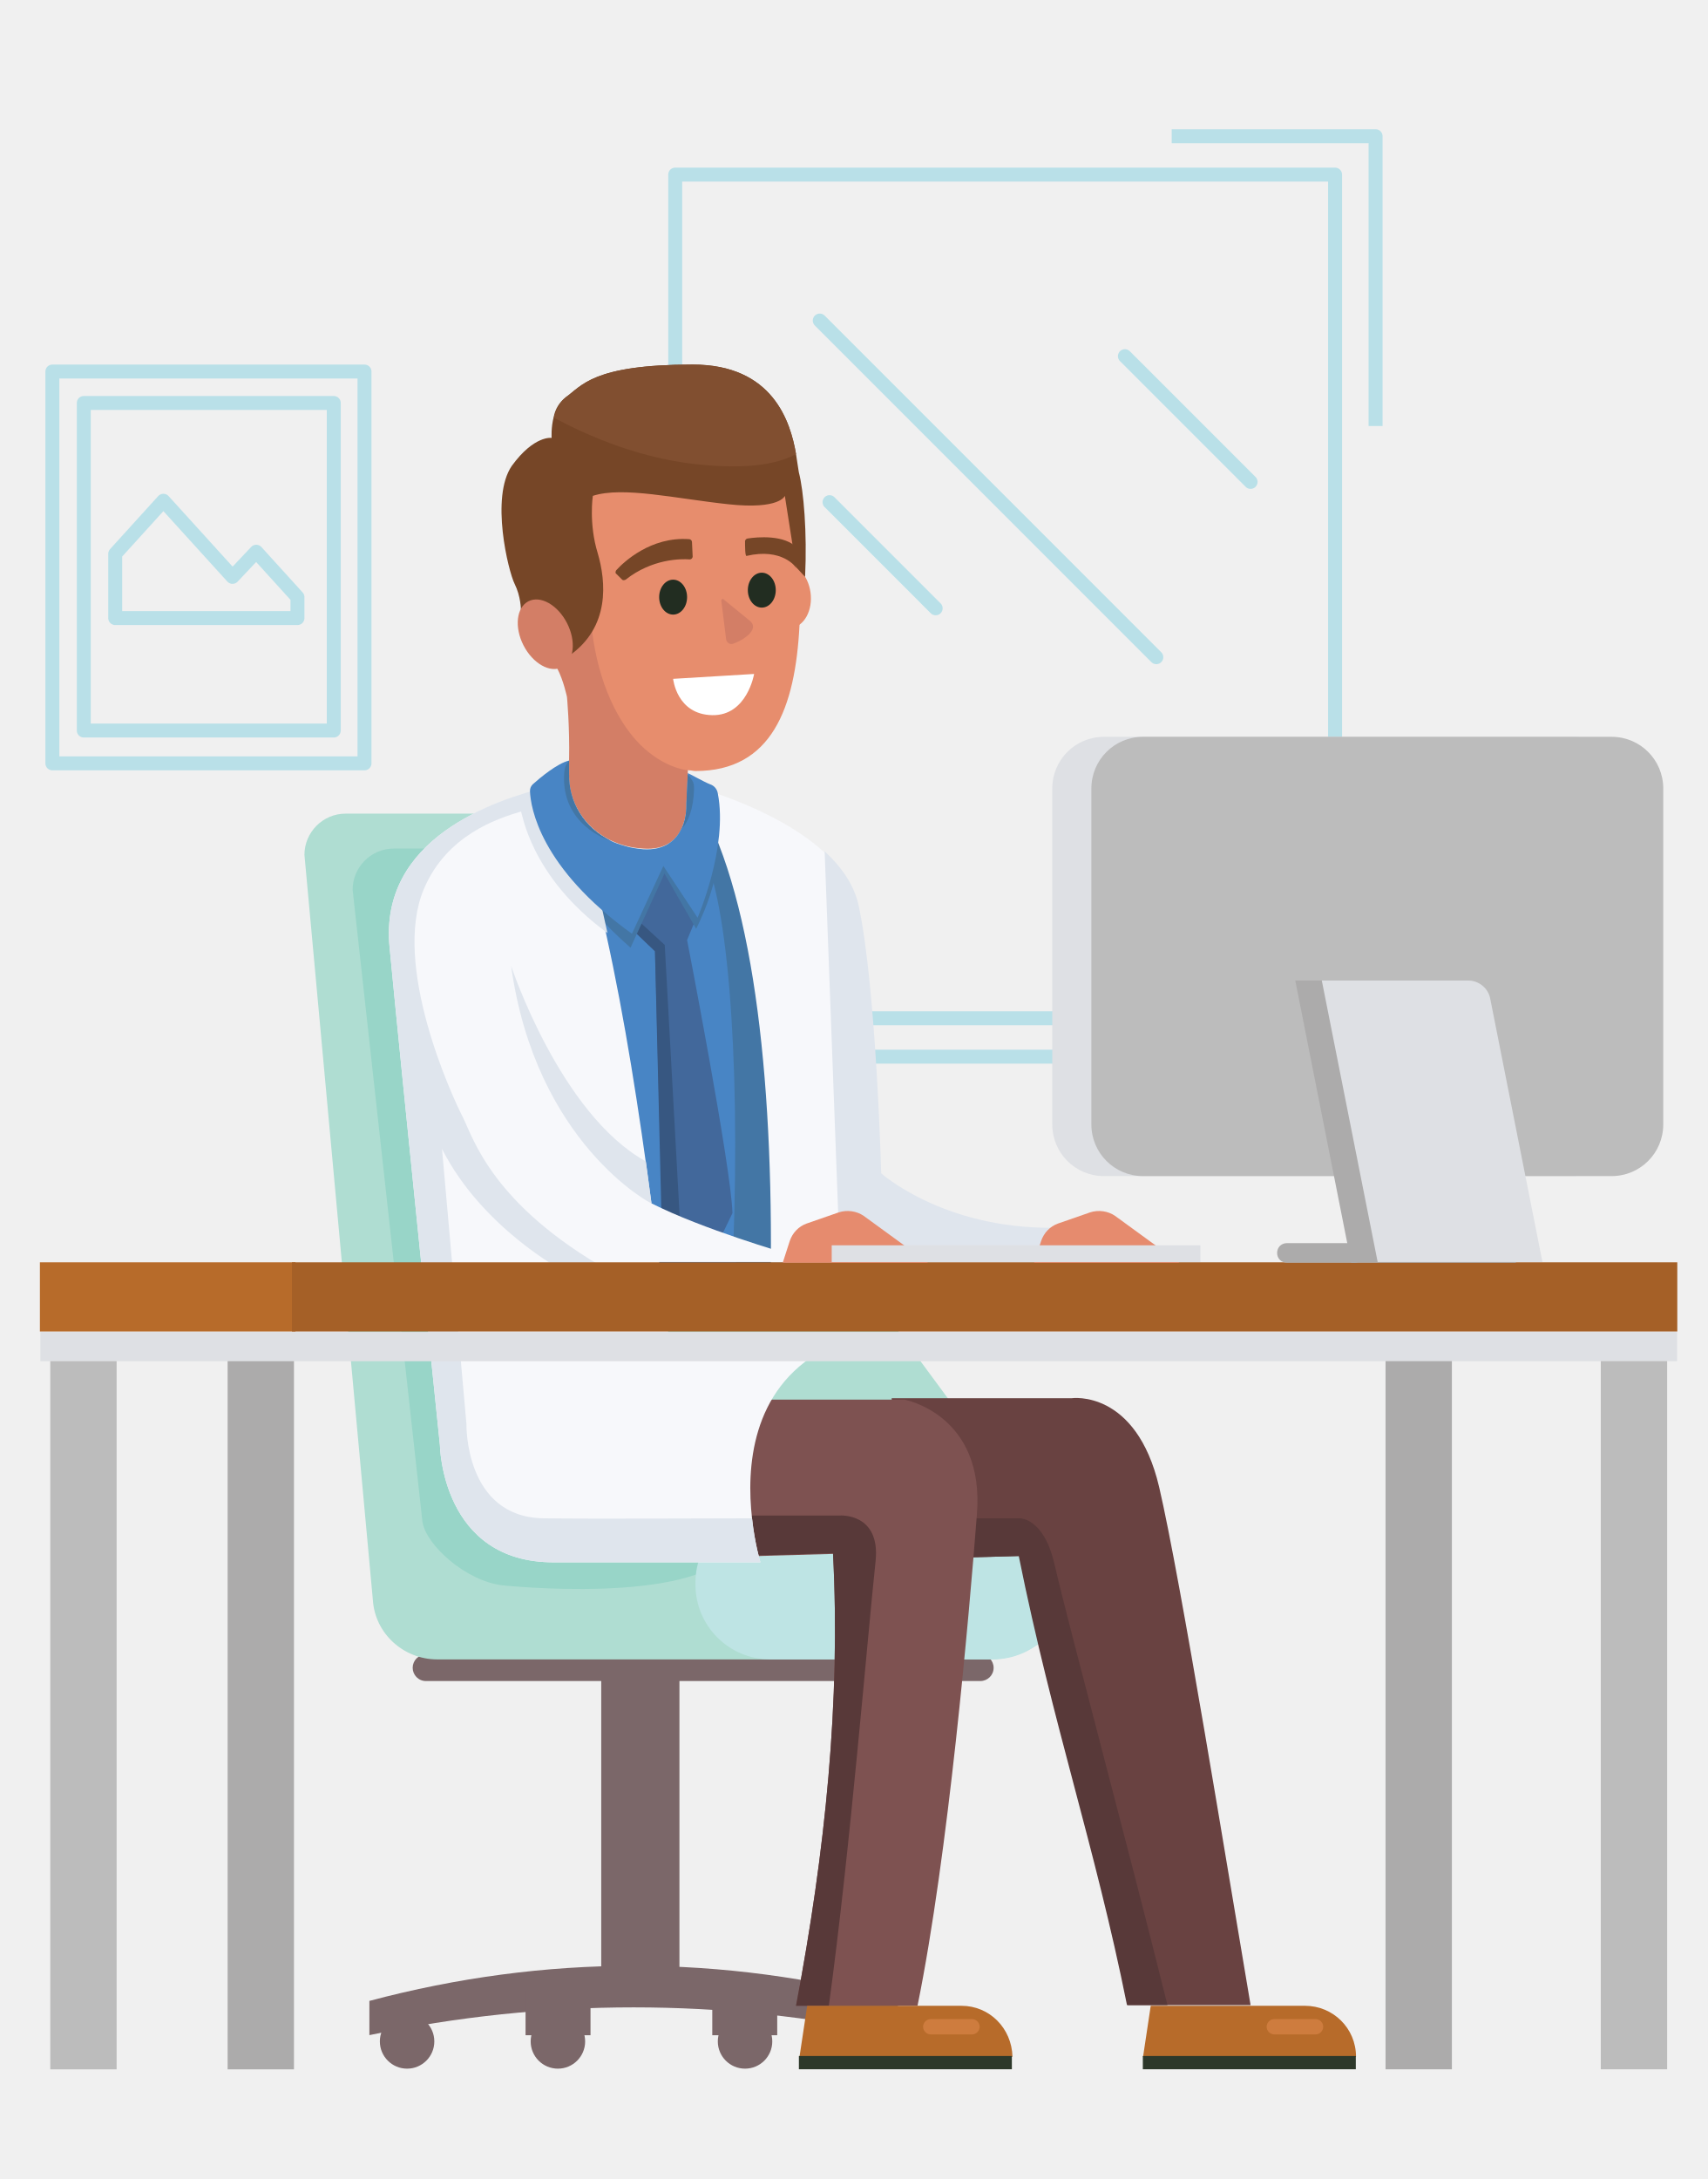
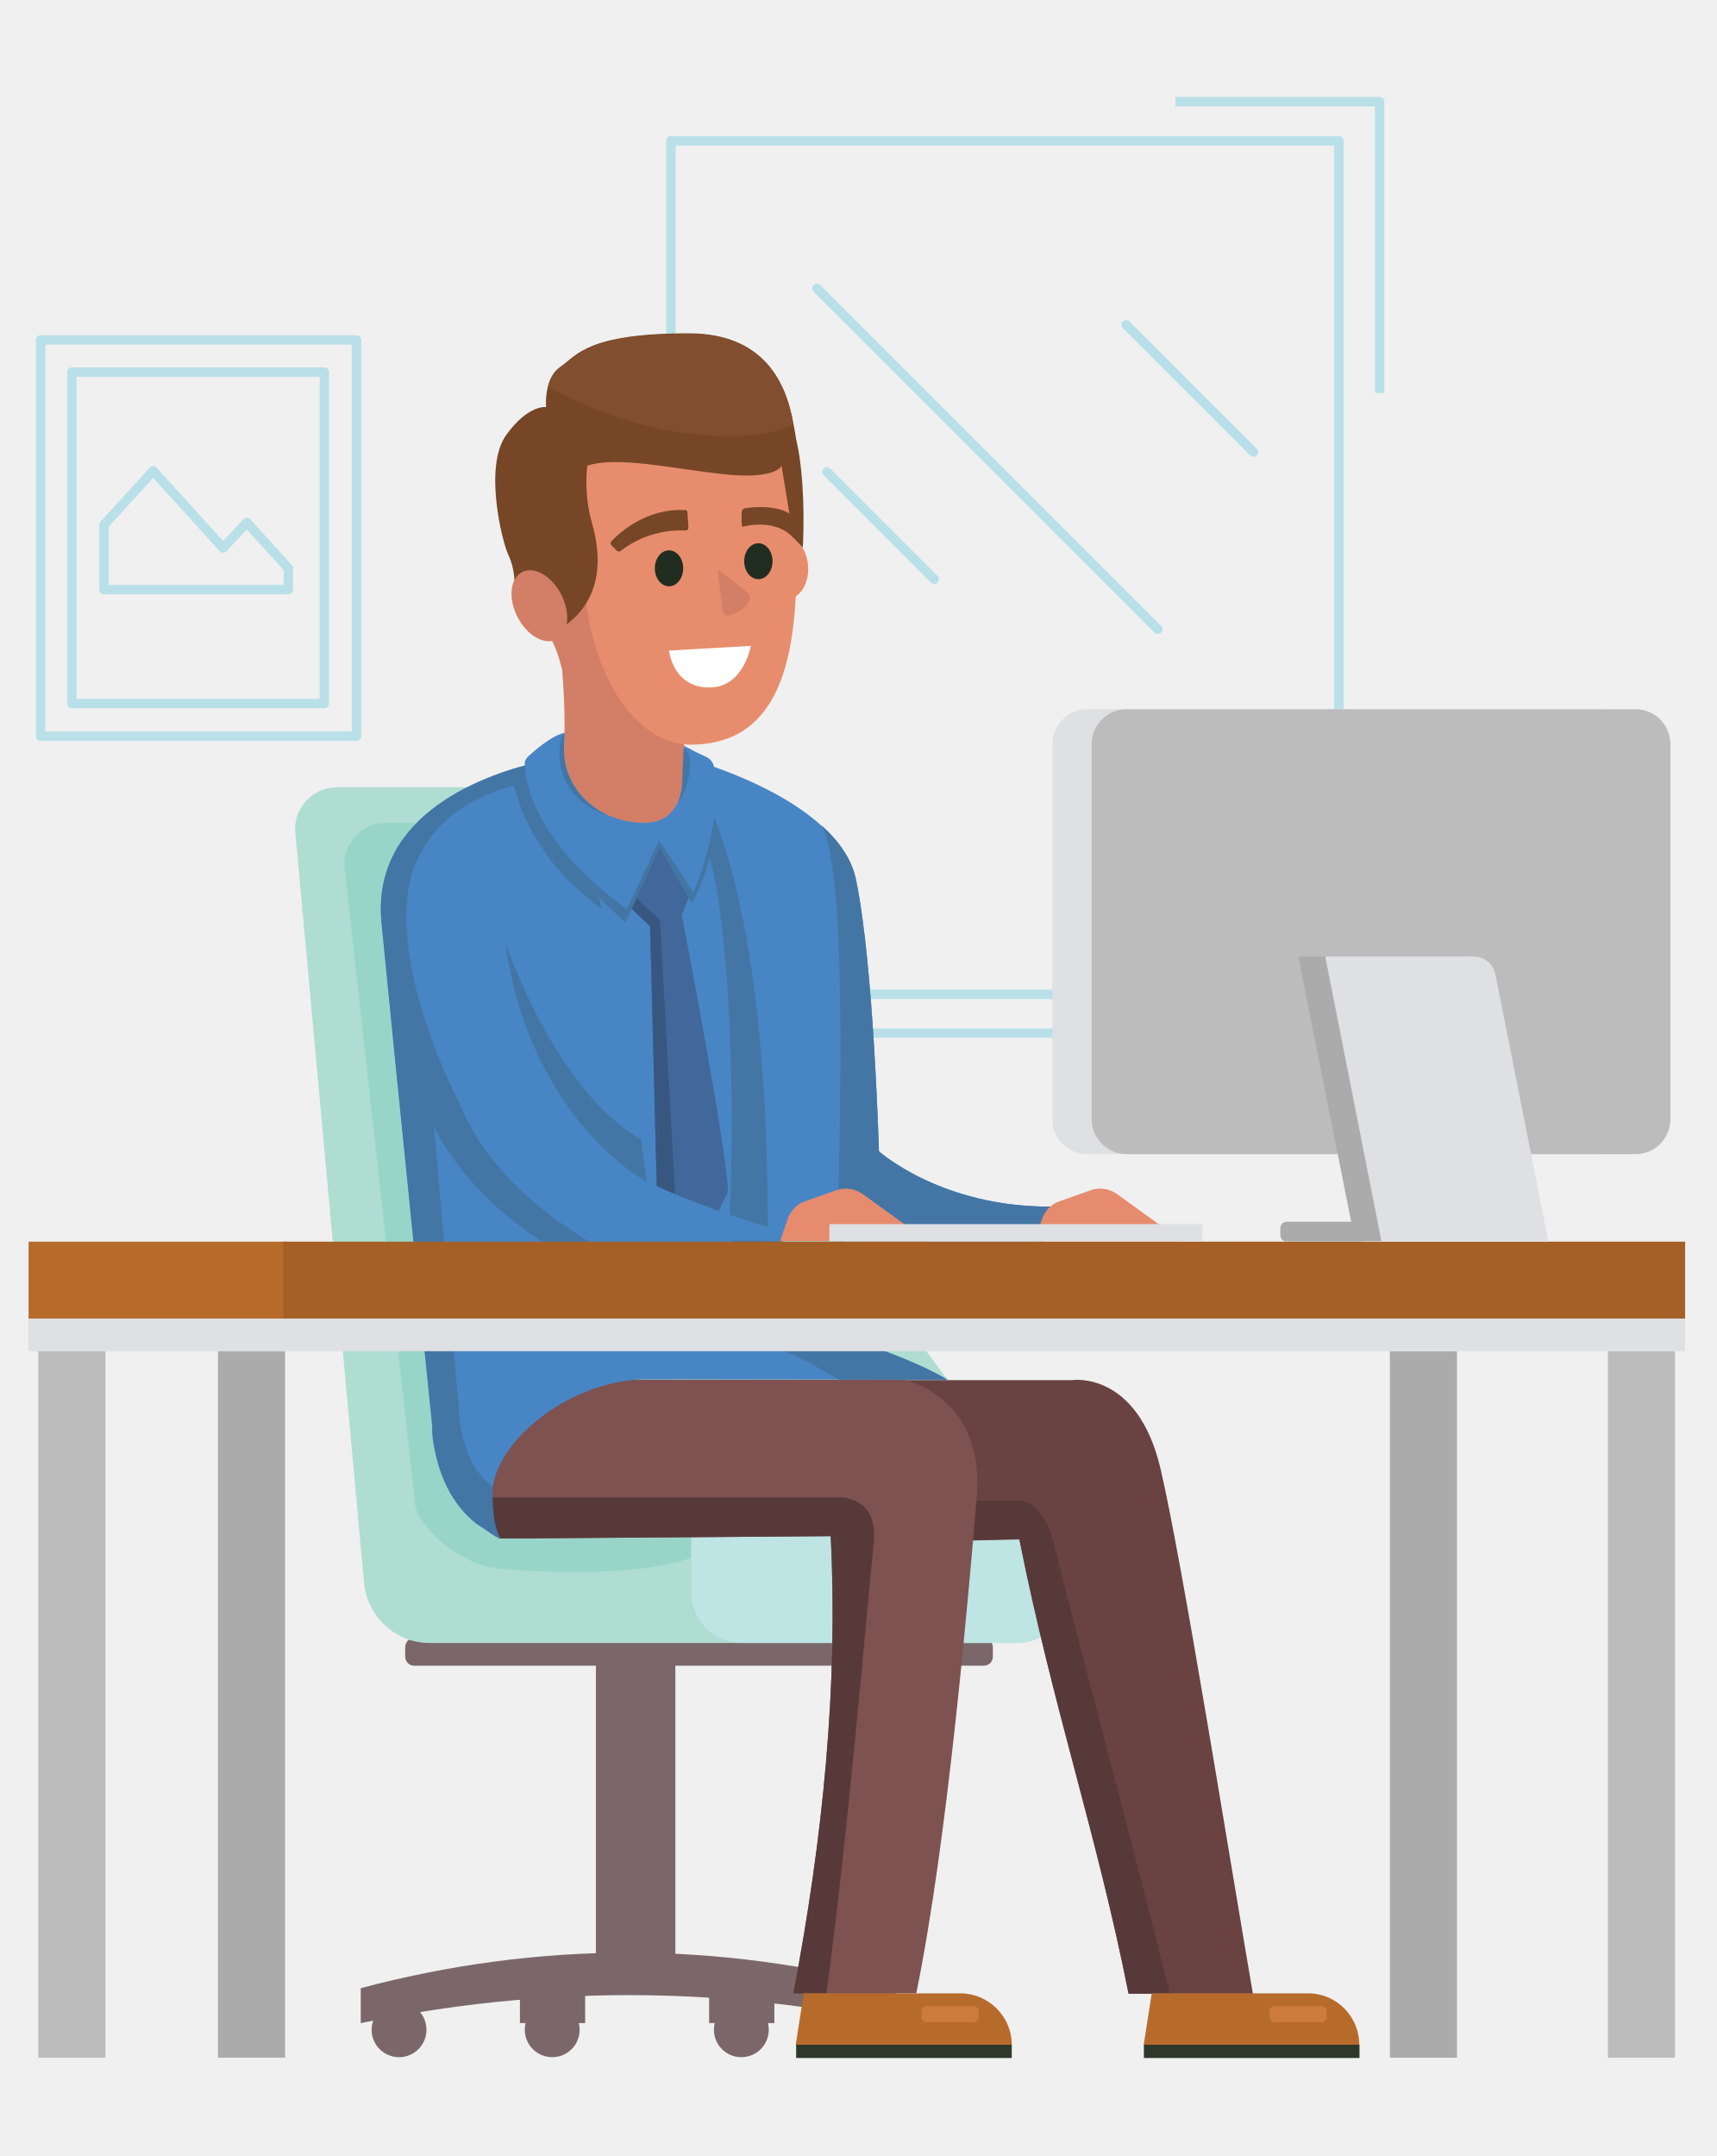
- <svg xmlns="http://www.w3.org/2000/svg" version="1.1" id="Layer_1" x="0px" y="0px" viewBox="0 0 244.5 312" style="enable-background:new 0 0 244.5 312;" xml:space="preserve">
+ <svg xmlns="http://www.w3.org/2000/svg" version="1.1" id="Layer_1" x="0px" y="0px" viewBox="0 0 363 456" style="enable-background:new 0 0 363 456;" xml:space="preserve">
  <style type="text/css">
- 	.st0{opacity:0.3;}
- 	.st1{fill:none;stroke:#39BBD7;stroke-width:2;stroke-linecap:square;stroke-linejoin:round;stroke-miterlimit:10;}
+ 	.st0{opacity:0.3;fill:none;stroke:#39BBD7;stroke-width:2;stroke-linecap:round;stroke-linejoin:round;stroke-miterlimit:10;}
+ 	.st1{opacity:0.3;}
	.st2{fill:none;stroke:#39BBD7;stroke-width:2;stroke-linecap:round;stroke-linejoin:round;stroke-miterlimit:10;}
- 	.st3{fill:#7B6769;}
- 	.st4{fill:#AFDDD2;}
- 	.st5{fill:#4885C5;}
- 	.st6{fill:#4376A5;}
- 	.st7{fill:#98D5C8;}
- 	.st8{fill:#BEE4E4;}
- 	.st9{fill:#694241;}
- 	.st10{fill:#583939;}
- 	.st11{fill:#7E5251;}
- 	.st12{fill:#B76B2A;}
- 	.st13{fill:#2D382A;}
- 	.st14{fill:#CE7C3E;}
- 	.st15{fill:#F7F8FB;}
+ 	.st3{fill:none;stroke:#39BBD7;stroke-width:2;stroke-linecap:square;stroke-linejoin:round;stroke-miterlimit:10;}
+ 	.st4{fill:#7B6769;}
+ 	.st5{fill:#AFDDD2;}
+ 	.st6{fill:#4885C5;}
+ 	.st7{fill:#4376A5;}
+ 	.st8{fill:#98D5C8;}
+ 	.st9{fill:#BEE4E4;}
+ 	.st10{fill:#694241;}
+ 	.st11{fill:#583939;}
+ 	.st12{fill:#7E5251;}
+ 	.st13{fill:#B76B2A;}
+ 	.st14{fill:#2D382A;}
+ 	.st15{fill:#CE7C3E;}
	.st16{fill:#D37E66;}
	.st17{fill:#E78D6D;}
	.st18{fill:#764627;}
	.st19{fill:#814F30;}
	.st20{fill:#FFFFFF;}
	.st21{fill:#222D21;}
	.st22{fill:#42689B;}
	.st23{fill:#375781;}
- 	.st24{fill:#DFE5ED;}
- 	.st25{fill:#A56027;}
- 	.st26{fill:#DEE0E4;}
- 	.st27{fill:#BCBCBC;}
- 	.st28{fill:#ACABAB;}
- 	.st29{fill:#E68B6E;}
+ 	.st24{fill:#A56027;}
+ 	.st25{fill:#DEE0E4;}
+ 	.st26{fill:#BCBCBC;}
+ 	.st27{fill:#ACABAB;}
+ 	.st28{fill:#E68B6E;}
</style>
  <g>
-     <g class="st0">
+     <line class="st0" x1="511" y1="275" x2="511" y2="352" />
+     <line class="st0" x1="511" y1="88" x2="511" y2="164.3" />
+     <g class="st1">
+       <g>
+         <path class="st2" d="M503.2,237.3h-6.1c-5.2,0-9.4-4.2-9.4-9.4v-27.8c0-5.2,4.2-9.4,9.4-9.4h27.8c5.2,0,9.4,4.2,9.4,9.4v27.8     c0,5.2-4.2,9.4-9.4,9.4h-6.3" />
+       </g>
      <g>
        <g>
-           <polyline class="st1" points="191.2,143.8 191.2,25 96.7,25 96.7,143.8     " />
+           <path class="st2" d="M511,225L511,225c-2.1,0-3.3-0.9-4.1-2.3l-6.9-11.5l0,0c-1.5-2.6-0.2-6,2.7-6.8c0.1,0,0.2-0.1,0.3-0.1" />
+           <circle class="st2" cx="505" cy="204.1" r="1.9" />
+           <path class="st2" d="M511,225L511,225c2.1,0,3.3-0.9,4.1-2.3l6.9-11.5l0,0c1.5-2.6,0.2-6-2.7-6.8c-0.1,0-0.2-0.1-0.3-0.1" />
+           <circle class="st2" cx="517" cy="204.1" r="1.9" />
+         </g>
+         <path class="st2" d="M503.2,237.3l-10.7-17.1c-8.1-12.7,1.5-29,17.7-29.5c0.3,0,0.5,0,0.8,0h0c0.3,0,0.5,0,0.8,0     c16.2,0.5,25.8,16.7,17.7,29.5L511,249.3l-3.8-6" />
+         <line class="st2" x1="511" y1="225" x2="503.2" y2="237.3" />
+       </g>
+     </g>
+   </g>
+   <g>
+     <g class="st1">
+       <g>
+         <g>
+           <polyline class="st3" points="283.2,207.4 283.2,29.8 141.9,29.8 141.9,207.4     " />
        </g>
      </g>
      <g>
        <g>
-           <polyline class="st1" points="197,60 197,19.5 168.8,19.5     " />
+           <polyline class="st3" points="291.8,82.1 291.8,21.5 249.6,21.5     " />
        </g>
      </g>
      <g>
        <g>
-           <polygon class="st2" points="214.5,151.3 214.5,145.8 198.8,145.8 140.7,145.8 88.8,145.8 88.8,151.3     " />
+           <polygon class="st2" points="317.9,218.5 317.9,210.3 294.4,210.3 207.6,210.3 130.1,210.3 130.1,218.5     " />
        </g>
      </g>
      <g>
        <g>
-           <rect x="12" y="57.7" class="st2" width="35.8" height="46.9" />
+           <rect x="15.2" y="78.7" class="st2" width="53.4" height="70.1" />
        </g>
      </g>
      <g>
        <g>
-           <rect x="7.5" y="53.2" class="st2" width="44.7" height="56.1" />
+           <rect x="8.6" y="71.9" class="st2" width="66.8" height="83.8" />
        </g>
      </g>
      <g>
-         <line class="st2" x1="161.1" y1="51" x2="179.1" y2="69" />
-         <line class="st2" x1="118.8" y1="71.9" x2="134" y2="87.1" />
-         <line class="st2" x1="117.4" y1="45.9" x2="165.6" y2="94.1" />
+         <line class="st2" x1="238.2" y1="68.7" x2="265.1" y2="95.6" />
+         <line class="st2" x1="174.9" y1="99.8" x2="197.6" y2="122.5" />
+         <line class="st2" x1="172.8" y1="61" x2="244.9" y2="133.1" />
      </g>
-       <polygon class="st2" points="42.6,85.5 36.7,79 33.3,82.6 23.4,71.7 16.5,79.3 16.5,88.5 42.6,88.5   " />
+       <polygon class="st2" points="61,120.2 52.2,110.5 47.2,115.9 32.4,99.6 22,111 22,124.7 61,124.7   " />
    </g>
    <g>
      <g>
-         <path class="st3" d="M61,236.9h79.4c1.1,0,1.9,0.9,1.9,1.9v0c0,1.1-0.9,1.9-1.9,1.9H61c-1.1,0-1.9-0.9-1.9-1.9v0     C59.1,237.8,59.9,236.9,61,236.9z" />
-         <rect x="86.1" y="239.6" transform="matrix(-1 -4.470880e-11 4.470880e-11 -1 183.4037 522.0654)" class="st3" width="11.2" height="42.9" />
-         <path class="st3" d="M128.6,286.5c-25.2-6.7-50.5-6.7-75.7,0v4.9c25.2-5.3,50.5-5.3,75.7,0V286.5z" />
-         <rect x="102.1" y="285" transform="matrix(-1 -4.462576e-11 4.462576e-11 -1 213.4079 576.4144)" class="st3" width="9.3" height="6.4" />
-         <circle class="st3" cx="106.7" cy="292.3" r="3.9" />
-         <rect x="75.3" y="285" transform="matrix(-1 -4.462576e-11 4.462576e-11 -1 159.8674 576.4144)" class="st3" width="9.3" height="6.4" />
-         <circle class="st3" cx="79.9" cy="292.3" r="3.9" />
-         <circle class="st3" cx="58.3" cy="292.3" r="3.9" />
+         <path class="st4" d="M87.6,346.5h120.5c1.1,0,1.9,0.9,1.9,1.9v2c0,1.1-0.9,1.9-1.9,1.9H87.6c-1.1,0-1.9-0.9-1.9-1.9v-2     C85.7,347.3,86.5,346.5,87.6,346.5z" />
+         <rect x="126" y="350.4" transform="matrix(-1 -4.487134e-11 4.487134e-11 -1 268.8418 765.0583)" class="st4" width="16.8" height="64.2" />
+         <path class="st4" d="M189.5,420.5c-37.7-10-75.5-10-113.2,0v7.4c37.7-7.9,75.5-7.9,113.2,0V420.5z" />
+         <rect x="149.9" y="418.4" transform="matrix(-1 -4.472213e-11 4.472213e-11 -1 313.685 846.2864)" class="st4" width="13.8" height="9.5" />
+         <circle class="st4" cx="156.8" cy="429.3" r="5.8" />
+         <rect x="109.9" y="418.4" transform="matrix(-1 -4.445922e-11 4.445922e-11 -1 233.6653 846.2864)" class="st4" width="13.8" height="9.5" />
+         <circle class="st4" cx="116.8" cy="429.3" r="5.8" />
+         <circle class="st4" cx="84.4" cy="429.3" r="5.8" />
      </g>
-       <path class="st4" d="M62.6,237.6h79c6.9,0,12.5-5.6,12.5-12.5L74,116.5H49.5c-3.3,0-5.9,2.7-5.9,5.9l9.8,106.7    C53.7,233.9,57.8,237.6,62.6,237.6z" />
-       <path class="st5" d="M82.6,123.2l12,60.4l18,0.8c0,0-0.8-54.7-6.6-63.1l-5.7,0.5L82.6,123.2z" />
-       <path class="st6" d="M105,178.9l1.3,5.5h6.3c0,0-0.4-52.9-7.9-65.8l-4.4,3.2C104,126.8,106.1,150.5,105,178.9z" />
-       <path class="st7" d="M72,227c0,0,27.3,2.9,33-5L66.4,121.5h-10c-3.3,0-5.9,2.7-5.9,5.9l10,90.5C61,221.2,66.7,226.4,72,227z" />
-       <path class="st8" d="M142.2,215.9h-31.9c-5.9,0-10.7,4.8-10.7,10.7v0.3c0,5.9,4.8,10.7,10.7,10.7h31.9c5.9,0,10.7-4.8,10.7-10.7    v-0.3C152.9,220.7,148.1,215.9,142.2,215.9z" />
-       <path class="st9" d="M127.7,200.3l2.5,17.2l0.8,5.7l15-0.4c4.9,24.3,10.9,41.4,15.5,64.3h17.6c-3.3-19.4-10-60.9-13.1-74.2    c-3.3-14-12.5-12.7-12.5-12.7H127.7z" />
-       <path class="st10" d="M130.1,217.5l0.8,5.7l15-0.4c4.9,24.3,10.9,41.4,15.5,64.3h5.8c-6.2-24.9-13.9-53.3-16.2-63.2    c-1.6-6.8-5.1-6.5-5.1-6.5H130.1z" />
-       <path class="st11" d="M114,287.2h17.4c4.4-21.6,7.4-56,8.5-70.3c1.2-14.4-10.4-16.5-10.4-16.5h-23.7l-0.6,16.7l-0.2,5.8l14.3-0.4    C120.4,243.5,118.2,265.1,114,287.2z" />
-       <path class="st10" d="M114,287.2h4.7c3.1-22.7,5.5-52.5,6.7-63.7c0.7-6.9-5.1-6.5-5.1-6.5h-15.1l-0.2,5.8l14.3-0.4    C120.4,243.5,118.2,265.1,114,287.2z" />
+       <path class="st5" d="M90.9,347.5H209c10.3,0,18.7-8.4,18.7-18.7L107.9,166.5H71.3c-4.9,0-8.9,4-8.9,8.9L77,334.8    C77.7,342,83.7,347.5,90.9,347.5z" />
+       <path class="st6" d="M120.8,176.6l18,90.2l26.9,1.2c0,0-1.2-81.7-9.9-94.3l-8.5,0.7L120.8,176.6z" />
+       <path class="st7" d="M154.3,259.8l2,8.2h9.4c0,0-0.7-79.1-11.9-98.4l-6.5,4.7C152.8,181.9,156,217.4,154.3,259.8z" />
+       <path class="st8" d="M105,331.7c0,0,40.8,4.4,49.2-7.4L96.6,174H81.7c-4.9,0-8.9,4-8.9,8.9l15,135.3    C88.5,323,97.1,330.8,105,331.7z" />
+       <path class="st9" d="M215.2,315.1h-58.3c-5.9,0-10.7,4.8-10.7,10.7v11c0,5.9,4.8,10.7,10.7,10.7h58.3c5.9,0,10.7-4.8,10.7-10.7    v-11C225.9,319.9,221.1,315.1,215.2,315.1z" />
+       <path class="st10" d="M188.2,291.8l3.7,25.7l1.2,8.6l22.5-0.5c7.3,36.4,16.3,61.9,23.1,96.1H265c-5-29-14.9-91.1-19.5-110.9    c-4.9-21-18.7-18.9-18.7-18.9H188.2z" />
+       <path class="st11" d="M191.9,317.4l1.2,8.6l22.5-0.5c7.3,36.4,16.3,61.9,23.1,96.1h8.7c-9.2-37.2-20.8-79.6-24.3-94.5    c-2.4-10.1-7.6-9.7-7.6-9.7H191.9z" />
+       <path class="st12" d="M167.8,421.6h26c6.6-32.2,11-83.7,12.8-105.1c1.7-21.5-15.6-24.7-15.6-24.7h-73.5L100.3,315v1.6    c0,4.9,4,8.8,8.9,8.8l66.5-0.5C177.3,356.3,174.1,388.6,167.8,421.6z" />
+       <path class="st11" d="M167.8,421.6h7c4.6-34,8.3-78.4,10-95.2c1.1-10.3-7.6-9.7-7.6-9.7H101l4.8,8.7l69.9-0.5    C177.3,356.3,174.1,388.6,167.8,421.6z" />
      <g>
-         <path class="st12" d="M137.7,287.2h-22.1l-1.1,7.3h30.5v0C144.9,290.4,141.7,287.2,137.7,287.2z" />
-         <rect x="114.4" y="294.5" transform="matrix(-1 -4.496371e-11 4.496371e-11 -1 259.3126 590.7877)" class="st13" width="30.5" height="1.9" />
-         <path class="st14" d="M133.3,291.3h5.9c0.6,0,1.1-0.5,1.1-1.1v0c0-0.6-0.5-1.1-1.1-1.1h-5.9c-0.6,0-1.1,0.5-1.1,1.1v0     C132.2,290.8,132.7,291.3,133.3,291.3z" />
+         <path class="st13" d="M203.1,421.6H170l-1.7,10.9H214l0,0C214,426.5,209.1,421.6,203.1,421.6z" />
+         <rect x="168.3" y="432.5" transform="matrix(-1 -4.502766e-11 4.502766e-11 -1 382.2925 867.7682)" class="st14" width="45.6" height="2.8" />
+         <path class="st15" d="M196,427.7h9.9c0.6,0,1.1-0.5,1.1-1.1v-1.2c0-0.6-0.5-1.1-1.1-1.1H196c-0.6,0-1.1,0.5-1.1,1.1v1.2     C194.9,427.2,195.4,427.7,196,427.7z" />
      </g>
      <g>
-         <path class="st12" d="M186.9,287.2h-22.1l-1.1,7.3h30.5v0C194.2,290.4,190.9,287.2,186.9,287.2z" />
-         <rect x="163.6" y="294.5" transform="matrix(-1 -4.496371e-11 4.496371e-11 -1 357.7696 590.7877)" class="st13" width="30.5" height="1.9" />
-         <path class="st14" d="M182.5,291.3h5.9c0.6,0,1.1-0.5,1.1-1.1v0c0-0.6-0.5-1.1-1.1-1.1h-5.9c-0.6,0-1.1,0.5-1.1,1.1v0     C181.4,290.8,181.9,291.3,182.5,291.3z" />
+         <path class="st13" d="M276.7,421.6h-33.1l-1.7,10.9h45.6l0,0C287.5,426.5,282.7,421.6,276.7,421.6z" />
+         <rect x="241.9" y="432.5" transform="matrix(-1 -4.494817e-11 4.494817e-11 -1 529.4428 867.7682)" class="st14" width="45.6" height="2.8" />
+         <path class="st15" d="M269.6,427.7h9.9c0.6,0,1.1-0.5,1.1-1.1v-1.2c0-0.6-0.5-1.1-1.1-1.1h-9.9c-0.6,0-1.1,0.5-1.1,1.1v1.2     C268.5,427.2,269,427.7,269.6,427.7z" />
      </g>
-       <path class="st15" d="M110.4,180.8h38.9v-1.4c-0.7-1.9,1.3-3.5,1.3-3.5c-15.7,0.1-24.5-7.8-24.5-7.8s-0.7-26.3-3.2-38.2    c-0.6-3-2.5-5.6-4.9-7.9c-7.2-6.6-19.4-9.6-19.4-9.6C107.3,125.1,110.6,151.1,110.4,180.8z" />
+       <path class="st6" d="M162.4,262.5h58.2v-2.1c-1.1-2.9,1.9-5.2,1.9-5.2c-23.4,0.2-36.6-11.7-36.6-11.7s-1.1-39.3-4.8-57.2    c-0.9-4.5-3.7-8.4-7.4-11.7c-10.8-9.8-29.1-14.4-29.1-14.4C157.7,179.4,162.6,218.3,162.4,262.5z" />
      <g>
-         <path class="st16" d="M80.5,92.9l1.3-1.9l2.6-3.7l0.8-1.1l0.8,1.2L98.6,108l-0.1,2.3l0,0.7l-0.2,4.1c0,0,0.4,6.9-6.2,6.4     c-6.6-0.4-10.8-5.4-10.6-10.8c0-0.6,0-1.3,0-1.9c0.1-4.7-0.3-9-0.3-9s-0.5-2.4-1.4-4.1c-0.2-0.4-0.4-0.7-0.6-0.9L80.5,92.9z" />
-         <path class="st17" d="M84.4,85c0,0.8,0,1.5,0.1,2.3c0.1,1.1,0.1,2.1,0.3,3.1c0.9,7.3,3.7,13.4,7.5,16.8c1.6,1.4,3.3,2.4,5.2,2.9     c0.4,0.1,0.8,0.2,1.2,0.2c0.3,0,0.6,0.1,0.9,0.1c10.9,0,14.3-9,14.9-20.9c0.1-1.4,0.1-2.9,0.1-4.4c0-1.1,0-2.3-0.1-3.4     c0-0.1,0-0.1,0-0.2c-0.2-4.7-0.7-9-1.9-12.5c-0.6,0-1.2,0-1.7,0c-2.6,0-5.2,0-7.8,0c-0.4,0-0.7,0-1.1,0c-4.3,0.1-8.5,0-12.8,0h-2     c-0.6,0-1.2,0-1.9-0.1c-0.3,0-0.6,0-0.9,0C83.5,73.3,84.4,78.9,84.4,85z" />
-         <ellipse transform="matrix(0.9907 -0.1364 0.1364 0.9907 -10.5777 16.1583)" class="st17" cx="112.6" cy="85.3" rx="3.5" ry="4.7" />
-         <path class="st18" d="M73.7,83.6c0.9,1.8,0.9,3.7,0.9,3.7l6.9,6.6c5.9-4.1,5.3-10.6,4.1-14.7C84.3,75,84.9,71,84.9,71     c4.3-1.4,11.9,0.4,19.4,1.2c7.4,0.8,8.1-1.2,8.1-1.2l1.6,10.2l1.3,1.4c0.3-6.4-0.2-12.3-0.9-15c-0.1-0.5-0.2-1.4-0.4-2.6     c-0.8-4.6-3.3-12.8-14.8-12.8c-14.4,0-15.9,3.1-18.2,4.7c-0.9,0.7-1.5,1.7-1.7,2.8c-0.4,1.5-0.3,3-0.3,3s-2.5-0.4-5.7,4     C70.2,71.2,72.8,81.8,73.7,83.6z" />
-         <path class="st19" d="M79.3,59.8c4.9,2.6,12.7,6.1,21.8,6.8c6.9,0.6,10.8-0.4,12.9-1.6c-0.8-4.6-3.3-12.8-14.8-12.8     c-14.4,0-15.9,3.1-18.2,4.7C80.1,57.7,79.6,58.8,79.3,59.8z" />
-         <ellipse transform="matrix(0.89 -0.4559 0.4559 0.89 -32.8154 45.607)" class="st16" cx="78.1" cy="90.8" rx="3.5" ry="5.3" />
-         <path class="st20" d="M108,96.5l-11.6,0.7c0,0,0.5,5.1,5.6,5.2C107,102.5,108,96.5,108,96.5z" />
-         <ellipse class="st21" cx="109.1" cy="84.5" rx="2" ry="2.5" />
-         <ellipse class="st21" cx="96.4" cy="85.5" rx="2" ry="2.5" />
-         <path class="st18" d="M106.9,79.6c-0.2,0-0.2-1.4-0.2-2.1c0-0.2,0.2-0.4,0.4-0.4c1.3-0.2,5.3-0.6,7.1,1.4l-0.2,2.8     C114,81.2,112,78.4,106.9,79.6z" />
-         <path class="st18" d="M99.1,77.6l0.1,2.1c0,0.2-0.2,0.4-0.4,0.4c-1.3-0.1-5.4-0.1-9.2,2.9c-0.2,0.1-0.4,0.1-0.5,0l-0.8-0.8     c-0.2-0.1-0.2-0.4,0-0.6c1-1.1,4.9-4.8,10.4-4.4C98.9,77.2,99.1,77.4,99.1,77.6z" />
-         <path class="st16" d="M103.3,86l0.7,5.6c0.1,0.4,0.5,0.7,0.9,0.6c1.3-0.4,4-2,2.5-3.3l-3.8-3.1C103.5,85.7,103.3,85.8,103.3,86z" />
+         <path class="st16" d="M117.8,131.3l2-2.9l3.8-5.5l1.2-1.7l1.1,1.9l18.9,30.8l-0.1,3.4l0,1l-0.3,6.2c0,0,0.6,10.3-9.3,9.6     c-9.9-0.7-16.2-8.1-15.8-16.2c0-0.9,0.1-1.9,0.1-2.8c0.1-7-0.5-13.4-0.5-13.4s-0.8-3.6-2.1-6.1c-0.3-0.5-0.6-1-0.9-1.4     L117.8,131.3z" />
+         <path class="st17" d="M123.5,119.5c0,1.1,0,2.3,0.1,3.4c0.1,1.6,0.2,3.2,0.4,4.7c1.4,10.9,5.6,20,11.2,25.2     c2.3,2.2,4.9,3.6,7.7,4.3c0.6,0.1,1.2,0.2,1.8,0.3c0.4,0.1,0.9,0.1,1.3,0.1c16.3,0,21.4-13.5,22.3-31.3c0.1-2.1,0.2-4.4,0.2-6.6     c0-1.7,0-3.4-0.1-5.1c0-0.1,0-0.2,0-0.3c-0.2-7-1-13.4-2.9-18.7c-0.9,0-1.8,0-2.6,0c-3.9,0-7.8,0-11.6,0c-0.6,0-1.1,0-1.7,0     c-6.4,0.1-12.8,0-19.2,0h-2.9c-0.9,0-1.9,0-2.8-0.1c-0.5,0-0.9,0-1.4,0C122.2,101.9,123.5,110.3,123.5,119.5z" />
+         <ellipse transform="matrix(0.9907 -0.1364 0.1364 0.9907 -14.7969 23.7194)" class="st17" cx="165.7" cy="119.8" rx="5.2" ry="7" />
+         <path class="st18" d="M107.5,117.3c1.3,2.7,1.3,5.5,1.3,5.5l10.3,9.8c8.9-6.1,7.9-15.8,6.1-22c-1.8-6.2-1-12.1-1-12.1     c6.4-2.1,17.9,0.6,28.9,1.8c11.1,1.2,12.2-1.8,12.2-1.8l2.5,15.2l2,2.1c0.5-9.6-0.3-18.3-1.3-22.4c-0.2-0.7-0.3-2.1-0.7-3.8     c-1.2-6.8-4.9-19.1-22.1-19.1c-21.6,0-23.7,4.7-27.2,7.1c-1.4,1-2.2,2.6-2.6,4.1c-0.6,2.3-0.4,4.4-0.4,4.4s-3.8-0.6-8.5,6     C102.3,98.8,106.2,114.6,107.5,117.3z" />
+         <path class="st19" d="M115.9,81.8c7.3,4,19,9.1,32.6,10.2c10.3,0.8,16.1-0.5,19.3-2.3c-1.2-6.8-4.9-19.1-22.1-19.1     c-21.6,0-23.7,4.7-27.2,7.1C117,78.6,116.3,80.2,115.9,81.8z" />
+         <ellipse transform="matrix(0.89 -0.4559 0.4559 0.89 -45.8689 66.1261)" class="st16" cx="114.1" cy="128.1" rx="5.2" ry="8" />
+         <path class="st20" d="M158.8,136.6l-17.3,1c0,0,0.8,7.7,8.3,7.8C157.3,145.6,158.8,136.6,158.8,136.6z" />
+         <ellipse class="st21" cx="160.4" cy="118.7" rx="3" ry="3.8" />
+         <ellipse class="st21" cx="141.5" cy="120.2" rx="3" ry="3.8" />
+         <path class="st18" d="M157.1,111.4c-0.3,0.1-0.3-2.1-0.2-3.2c0-0.3,0.3-0.6,0.6-0.7c1.9-0.3,8-0.9,10.6,2.1l-0.3,4.2     C167.8,113.8,164.8,109.6,157.1,111.4z" />
+         <path class="st18" d="M145.4,108.4l0.2,3.2c0,0.4-0.3,0.6-0.6,0.6c-2-0.1-8-0.1-13.7,4.3c-0.2,0.2-0.6,0.2-0.8,0l-1.2-1.2     c-0.2-0.2-0.2-0.6,0-0.8c1.5-1.6,7.3-7.1,15.6-6.6C145.2,107.8,145.4,108.1,145.4,108.4z" />
+         <path class="st16" d="M151.8,120.9l1.1,8.4c0.1,0.6,0.7,1,1.3,0.9c1.9-0.5,5.9-2.9,3.8-4.9l-5.7-4.6     C152,120.5,151.7,120.7,151.8,120.9z" />
      </g>
-       <path class="st22" d="M89.4,132L89.4,132l4.4,4.2l1,36.8l2.7,2.4l4.6,4.1l2.8-5.8c-0.2-6.7-6.5-39.1-6.5-39.1l1.7-4.1l-5.2-7.4    h-2.6L89.4,132z" />
-       <polygon class="st23" points="89.4,132 93.8,136.2 94.7,172.9 97.4,175.3 95.2,135.3 90.3,130.8   " />
-       <path class="st6" d="M102.8,121.8c0,0,0.4,4.1-3.1,11.2l-5.1-8.9L102.8,121.8z" />
-       <path class="st6" d="M81.3,124.4c0,0,1,4.3,9,11.3l5.4-11.8L81.3,124.4z" />
-       <path class="st15" d="M55.8,135.7c1.9,19.9,7.2,71.2,7.2,71.2s0.2,16.9,16.4,16.8l29.5,0c0,0-0.8-2.6-1.2-6.3    c-0.8-7.1-0.2-18.4,10.2-24.1H96c-0.5-4.2-1-8.4-1.6-12.6h17.9c0,0,0-0.6,0.4-1.2c0,0-12.1-3.5-19.4-7.2    c-1.8-13.4-3.8-26.4-6.5-38.6c-0.7-3.2-1.4-6.4-2.2-9.4c-1-4.1-2.2-8.1-3.4-12c0,0-1.2,0.2-3.1,0.6C71,114.5,54.2,120,55.8,135.7z    " />
-       <path class="st24" d="M55.8,135.7c1.9,19.9,7.2,71.2,7.2,71.2s0.2,16.9,16.4,16.8l29.5,0c0,0-0.8-2.6-1.2-6.3    c-7.3,0-21.7,0.1-29.9,0c-11.3-0.2-11-13.5-11-13.5l-3.5-39.4c5.7,11.3,17.4,17.5,17.4,17.5h6.6c-16.8-9.5-19.5-19-21-22    c-1.6-3.1-10.2-21.8-5.6-32.7c3.3-7.8,10.6-10.1,13.9-11.1c0.2,0,1.2,9.2,12.4,17.4c-0.7-3.2-1.4-6.4-2.2-9.4    c-2.9-4.2-6.5-8.7-6.5-8.7l0-2.8C71,114.5,54.2,120,55.8,135.7z" />
-       <path class="st5" d="M90.5,133.7L95,124l4.9,7.4c0,0,4.4-10.1,2.9-17.8c-0.1-0.6-0.5-1.1-1.1-1.3c-0.8-0.3-3.1-1.6-3.2-1.6    l-0.2,4.5c0,0,0.1,1.8-0.7,3.4c-0.7,1.6-2.3,3.2-5.5,3c-0.9-0.1-1.8-0.2-2.7-0.5c-0.7-0.2-1.3-0.4-1.9-0.7c0,0,0,0,0,0    c-3.9-1.9-6.1-5.6-6-9.6c0-0.6,0-1.3,0-1.9c-1.7,0.4-4.2,2.5-5.2,3.4c-0.3,0.3-0.4,0.6-0.4,1C76,115.6,77.3,124.2,90.5,133.7z" />
-       <path class="st6" d="M97.7,118.6c0.8-0.9,1.6-2.6,1.7-5.6c0-1.1-0.2-1.1-0.7-1.9c0,0-0.1,0-0.1-0.1c0,0-0.1-0.1-0.1-0.1l-0.2,4.1    C98.3,115.1,98.4,116.9,97.7,118.6z" />
-       <path class="st6" d="M87.5,120.4c-3.9-1.9-6.1-5.6-6-9.6c0-0.6,0-1.3,0-1.9c-0.5,0.7-0.6,0.8-0.7,1.8    C80.3,118.1,87.1,120.3,87.5,120.4z" />
+       <path class="st22" d="M130.9,189.7L130.9,189.7l6.6,6.2l1.4,55l4,3.6l6.9,6.2l4.2-8.7c-0.4-10-9.8-58.5-9.8-58.5l2.5-6.2l-7.8-11    h-3.8L130.9,189.7z" />
+       <polygon class="st23" points="131,189.7 137.5,195.9 138.9,250.8 142.9,254.5 139.6,194.6 132.3,187.9   " />
+       <path class="st7" d="M151,174.5c0,0,0.6,6.1-4.6,16.7l-7.7-13.4L151,174.5z" />
+       <path class="st7" d="M118.9,178.3c0,0,1.5,6.4,13.4,16.8l8-17.6L118.9,178.3z" />
+       <path class="st6" d="M200.4,291.8c-16.6,0-45.5-0.1-63.5-0.1c-15.5,0-31.4,12.2-32.7,23c-0.1,0.5-0.1,0.9-0.1,1.4    c0,0.2,0,0.4,0,0.7v0c0,6,1.6,8.5,1.6,8.6c-1.3-0.6-2.8-1.8-3.9-2.5c0,0,0,0-0.1,0c-0.3-0.2-0.6-0.5-1-0.7    c-5.5-4.3-7.8-10.7-8.7-15.2c-0.4-1.8-0.6-3.3-0.6-4.3c0-0.2,0-0.3,0-0.4c0-0.4,0-0.6,0-0.6S83.6,225,80.7,195.2    c-2.3-23.5,22.9-31.7,33.5-34.1c2.8-0.6,4.6-0.9,4.6-0.9c1.8,5.8,3.5,11.8,5.1,17.9c1.2,4.6,2.3,9.3,3.3,14.1    c3.9,18.2,7,37.7,9.7,57.7c11,5.5,29,10.7,29,10.7c-0.6,0.9-0.6,1.8-0.6,1.8h-26.8c0.8,6.3,1.6,12.6,2.3,18.9    C160.4,279.3,180.1,280.6,200.4,291.8z" />
+       <path class="st7" d="M200.3,291.8h-22.9c-9-5.3-15-8.4-31.4-11.9h24.9C186.1,285.1,196.5,289.2,200.3,291.8z" />
+       <path class="st7" d="M91.8,238.4l5.2,58.9c0,0-0.2,11.6,7.2,17.2c0,0.1,0,0.2,0,0.3c0,0.7,0,1.4,0,2.1v0c0,6,1.6,8.5,1.6,8.6    c-1.3-0.6-2.8-1.8-3.9-2.5c0,0,0,0-0.1,0c-0.3-0.2-0.6-0.5-1-0.7c-5.5-4.3-7.8-10.7-8.7-15.2c-0.4-1.8-0.6-3.3-0.6-4.3    c0-0.2,0-0.3,0-0.4c0-0.4,0-0.6,0-0.6S83.6,225,80.7,195.2c-2.3-23.5,22.9-31.7,33.5-34.1l0,4.1c0,0,5.3,6.6,9.7,12.9    c1.2,4.6,2.3,9.3,3.3,14.1c-16.7-12.3-18.2-26.1-18.5-26.1c-5,1.5-15.9,4.9-20.8,16.6c-6.8,16.2,6,44.3,8.4,48.8    c2.3,4.6,6.4,18.7,31.4,32.9h-9.8C117.8,264.6,100.3,255.2,91.8,238.4z" />
+       <path class="st6" d="M132.6,192.3l6.8-14.6l7.3,11.1c0,0,6.5-15.1,4.3-26.7c-0.2-0.9-0.8-1.6-1.6-2c-1.2-0.5-4.7-2.3-4.7-2.4    l-0.3,6.7c0,0,0.2,2.6-1,5.2c-1.1,2.4-3.4,4.8-8.3,4.4c-1.4-0.1-2.7-0.3-4-0.7c-1-0.3-2-0.6-2.9-1.1c0,0,0,0,0,0    c-5.8-2.8-9.2-8.4-8.9-14.4c0-0.9,0.1-1.9,0.1-2.8c-2.6,0.5-6.3,3.7-7.8,5.1c-0.4,0.4-0.7,1-0.6,1.5    C111,165.2,112.9,178,132.6,192.3z" />
+       <path class="st7" d="M143.4,169.6c1.2-1.4,2.4-3.9,2.6-8.3c0-1.6-0.3-1.7-1.1-2.8c0,0-0.1-0.1-0.1-0.1c-0.1-0.1-0.1-0.1-0.2-0.1    l-0.3,6.2C144.3,164.5,144.5,167.1,143.4,169.6z" />
+       <path class="st7" d="M128.2,172.3c-5.8-2.8-9.2-8.4-8.9-14.4c0-0.9,0.1-1.9,0.1-2.8c-0.7,1-0.9,1.2-1,2.7    C117.4,168.9,127.5,172.2,128.2,172.3z" />
      <g>
-         <rect x="5.8" y="180.8" transform="matrix(-1 -4.492507e-11 4.492507e-11 -1 48.1151 371.4453)" class="st12" width="36.6" height="9.9" />
-         <rect x="41.8" y="180.8" transform="matrix(-1 -4.490376e-11 4.490376e-11 -1 282.0104 371.4453)" class="st25" width="198.4" height="9.9" />
-         <rect x="5.8" y="190.7" transform="matrix(-1 -4.489399e-11 4.489399e-11 -1 245.9874 385.609)" class="st26" width="234.4" height="4.2" />
-         <rect x="229.3" y="194.9" transform="matrix(-1 -4.503254e-11 4.503254e-11 -1 468.0546 491.1928)" class="st27" width="9.5" height="101.4" />
-         <rect x="198.5" y="194.9" transform="matrix(-1 -4.503254e-11 4.503254e-11 -1 406.4292 491.1928)" class="st28" width="9.5" height="101.4" />
-         <rect x="7.2" y="194.9" class="st27" width="9.5" height="101.4" />
-         <rect x="32.6" y="194.9" class="st28" width="9.5" height="101.4" />
+         <rect x="6" y="262.5" transform="matrix(-1 -4.946589e-11 4.946589e-11 -1 66.6444 541.4159)" class="st13" width="54.6" height="16.3" />
+         <rect x="59.8" y="262.5" transform="matrix(-1 -4.935486e-11 4.935486e-11 -1 416.2158 541.4159)" class="st24" width="296.5" height="16.3" />
+         <rect x="6" y="278.9" transform="matrix(-1 -4.932999e-11 4.932999e-11 -1 362.377 564.6772)" class="st25" width="350.4" height="6.9" />
+         <rect x="340" y="285.8" transform="matrix(-1 -4.436286e-11 4.436286e-11 -1 694.2708 721.01)" class="st26" width="14.2" height="149.4" />
+         <rect x="294" y="285.8" transform="matrix(-1 -4.410617e-11 4.410617e-11 -1 602.1676 721.01)" class="st27" width="14.2" height="149.4" />
+         <rect x="8.1" y="285.8" class="st26" width="14.2" height="149.4" />
+         <rect x="46.1" y="285.8" class="st27" width="14.2" height="149.4" />
      </g>
-       <path class="st24" d="M73.2,138.3c0,0,7,21.2,19.3,28l0.8,6C93.3,172.4,76.7,163.7,73.2,138.3z" />
-       <path class="st24" d="M118.1,121.9l2.2,58.8h29.1v-1.4c-0.7-1.9,1.3-3.5,1.3-3.5c-15.7,0.1-24.5-7.8-24.5-7.8s-0.7-26.3-3.2-38.2    C122.4,126.8,120.5,124.1,118.1,121.9z" />
-       <path class="st29" d="M112.1,180.8l1-3.1c0.4-1.2,1.3-2.1,2.4-2.5l4.6-1.6c1.2-0.4,2.6-0.2,3.6,0.5l9.2,6.7L112.1,180.8z" />
-       <path class="st29" d="M148.1,180.8l1-3.1c0.4-1.2,1.3-2.1,2.4-2.5l4.6-1.6c1.2-0.4,2.6-0.2,3.6,0.5l9.2,6.7L148.1,180.8z" />
+       <path class="st7" d="M106.8,199.1c0,0,10.5,31.6,28.8,41.9l1.2,9C136.9,250,112.1,237.1,106.8,199.1z" />
+       <path class="st7" d="M173.8,174.6c4.6,9.1,4.4,45.8,3.3,87.9l43.5,0v-2.1c-1.1-2.9,1.9-5.2,1.9-5.2c-23.4,0.2-36.6-11.7-36.6-11.7    s-1.1-39.3-4.8-57.2C180.3,181.9,177.5,177.9,173.8,174.6z" />
+       <path class="st28" d="M165,262.5l1.6-4.7c0.6-1.7,1.9-3.1,3.6-3.7l6.8-2.4c1.8-0.6,3.8-0.3,5.4,0.8l13.8,10L165,262.5z" />
+       <path class="st28" d="M218.8,262.5l1.6-4.7c0.6-1.7,1.9-3.1,3.6-3.7l6.8-2.4c1.8-0.6,3.8-0.3,5.4,0.8l13.8,10L218.8,262.5z" />
      <g>
-         <path class="st26" d="M158.1,168.4h67.1c4.1,0,7.4-3.3,7.4-7.4v-48.1c0-4.1-3.3-7.4-7.4-7.4h-67.1c-4.1,0-7.4,3.3-7.4,7.4V161     C150.7,165.1,154,168.4,158.1,168.4z" />
-         <path class="st27" d="M163.7,168.4h67.1c4.1,0,7.4-3.3,7.4-7.4v-48.1c0-4.1-3.3-7.4-7.4-7.4h-67.1c-4.1,0-7.4,3.3-7.4,7.4V161     C156.3,165.1,159.6,168.4,163.7,168.4z" />
-         <polygon class="st28" points="185.5,140.4 209.1,140.4 217.1,180.8 193.5,180.8    " />
-         <path class="st26" d="M189.3,140.4h21c1.5,0,2.8,1.1,3.1,2.5l7.5,37.8h-23.6L189.3,140.4z" />
-         <path class="st28" d="M194,178h-9.7c-0.8,0-1.4,0.6-1.4,1.4v0c0,0.8,0.6,1.4,1.4,1.4h9.7c0.8,0,1.4-0.6,1.4-1.4v0     C195.4,178.6,194.8,178,194,178z" />
-         <rect x="119.2" y="178.4" transform="matrix(-1 -4.488733e-11 4.488733e-11 -1 291.1135 359.1083)" class="st26" width="52.8" height="2.4" />
+         <path class="st25" d="M230,244.1h107.6c4.1,0,7.4-3.3,7.4-7.4v-79.3c0-4.1-3.3-7.4-7.4-7.4H230c-4.1,0-7.4,3.3-7.4,7.4v79.3     C222.5,240.8,225.9,244.1,230,244.1z" />
+         <path class="st26" d="M238.3,244.1h107.6c4.1,0,7.4-3.3,7.4-7.4v-79.3c0-4.1-3.3-7.4-7.4-7.4H238.3c-4.1,0-7.4,3.3-7.4,7.4v79.3     C230.9,240.8,234.2,244.1,238.3,244.1z" />
+         <polygon class="st27" points="274.6,202.3 309.9,202.3 321.8,262.5 286.6,262.5    " />
+         <path class="st25" d="M280.3,202.3h31.4c2.2,0,4.2,1.6,4.6,3.8l11.2,56.5h-35.3L280.3,202.3z" />
+         <path class="st27" d="M288,258.4h-15.8c-0.8,0-1.4,0.6-1.4,1.4v1.4c0,0.8,0.6,1.4,1.4,1.4H288c0.8,0,1.4-0.6,1.4-1.4v-1.4     C289.4,259,288.8,258.4,288,258.4z" />
+         <rect x="175.5" y="259" transform="matrix(-1 -4.488910e-11 4.488910e-11 -1 429.821 521.5085)" class="st25" width="78.9" height="3.6" />
      </g>
    </g>
  </g>
</svg>
